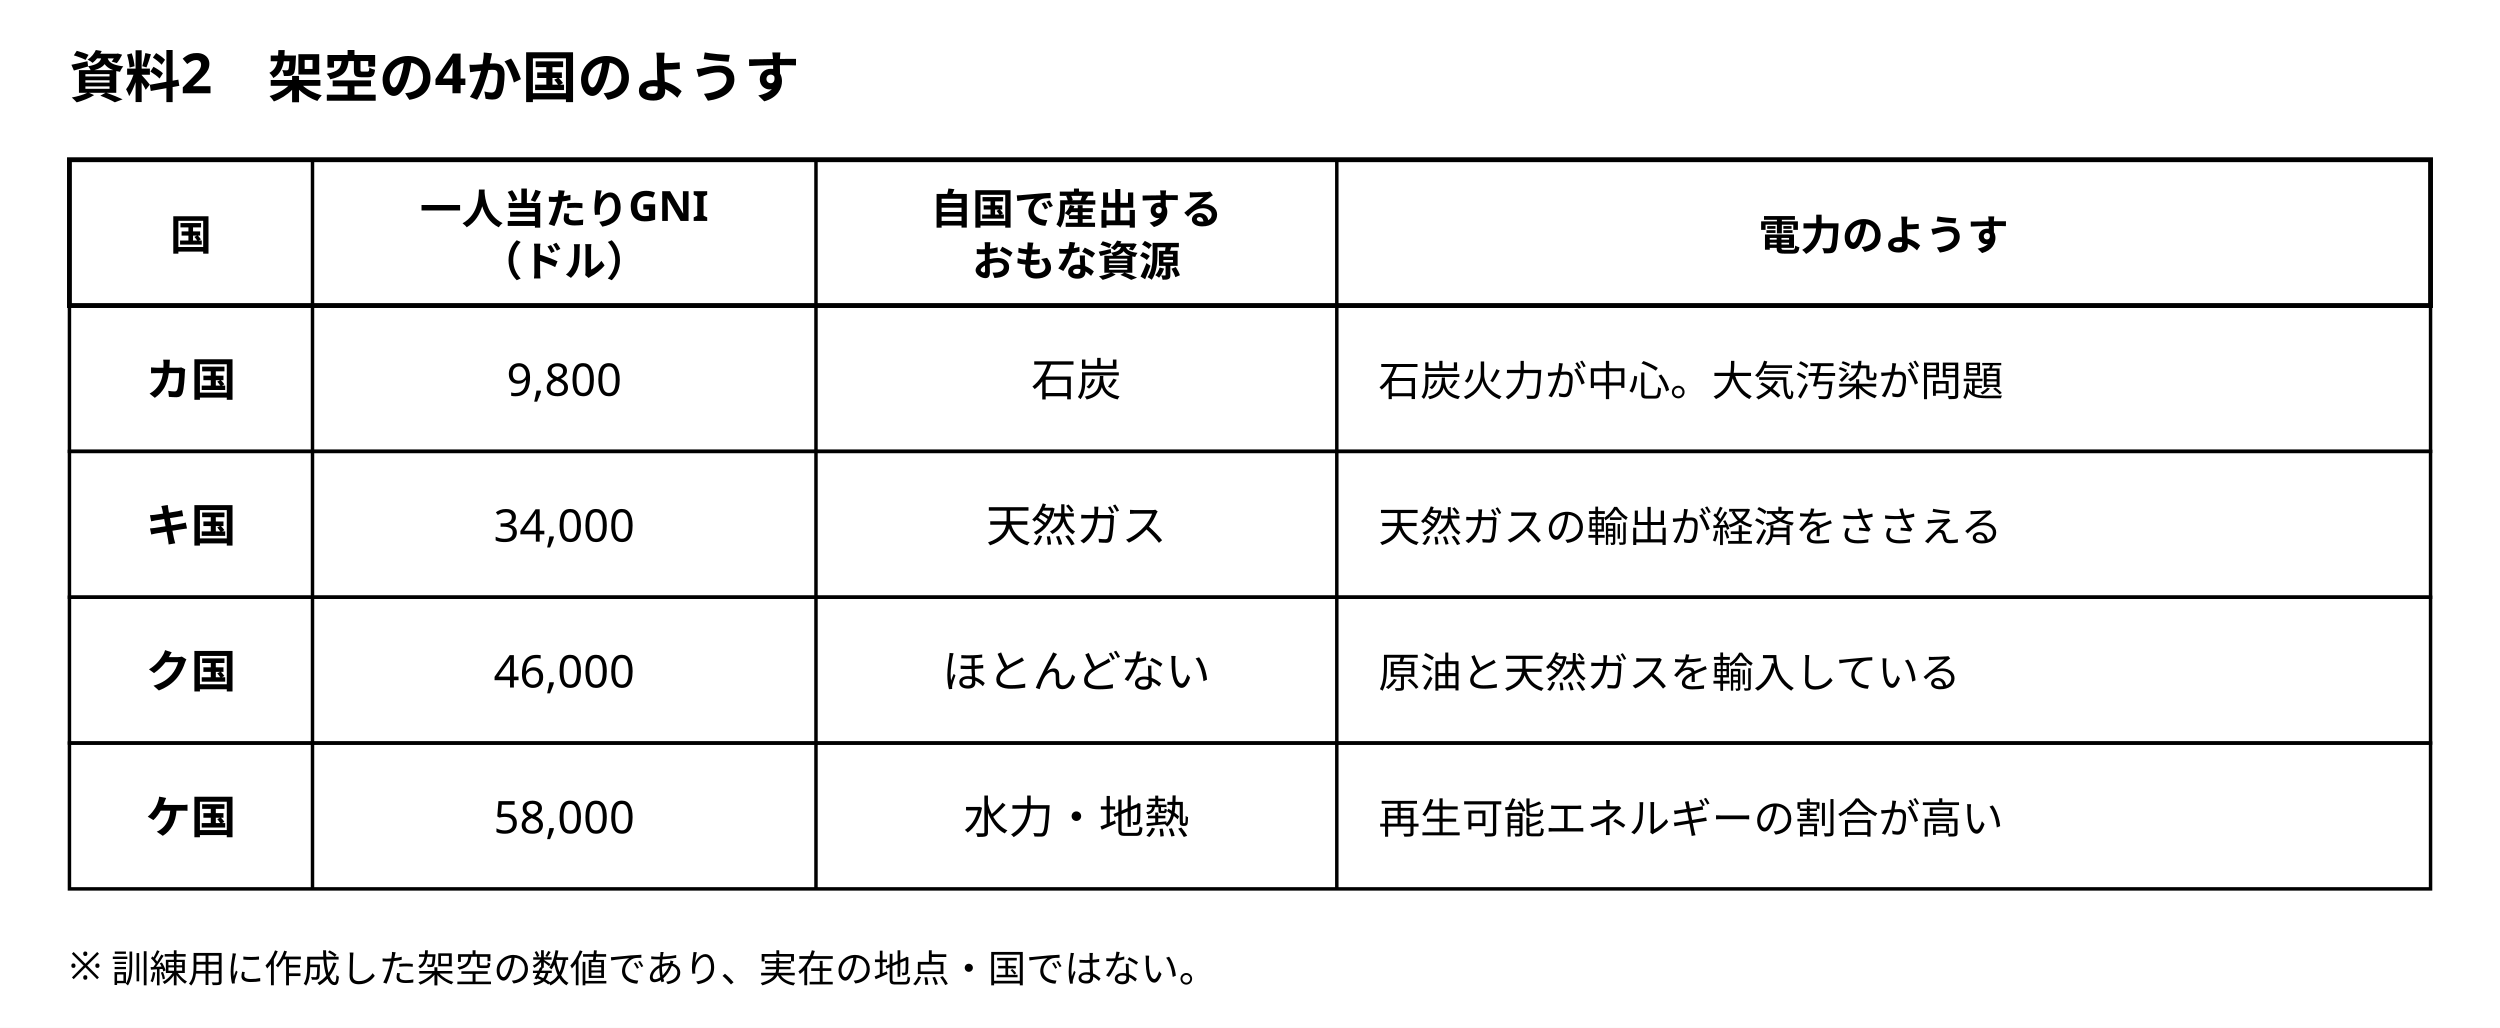
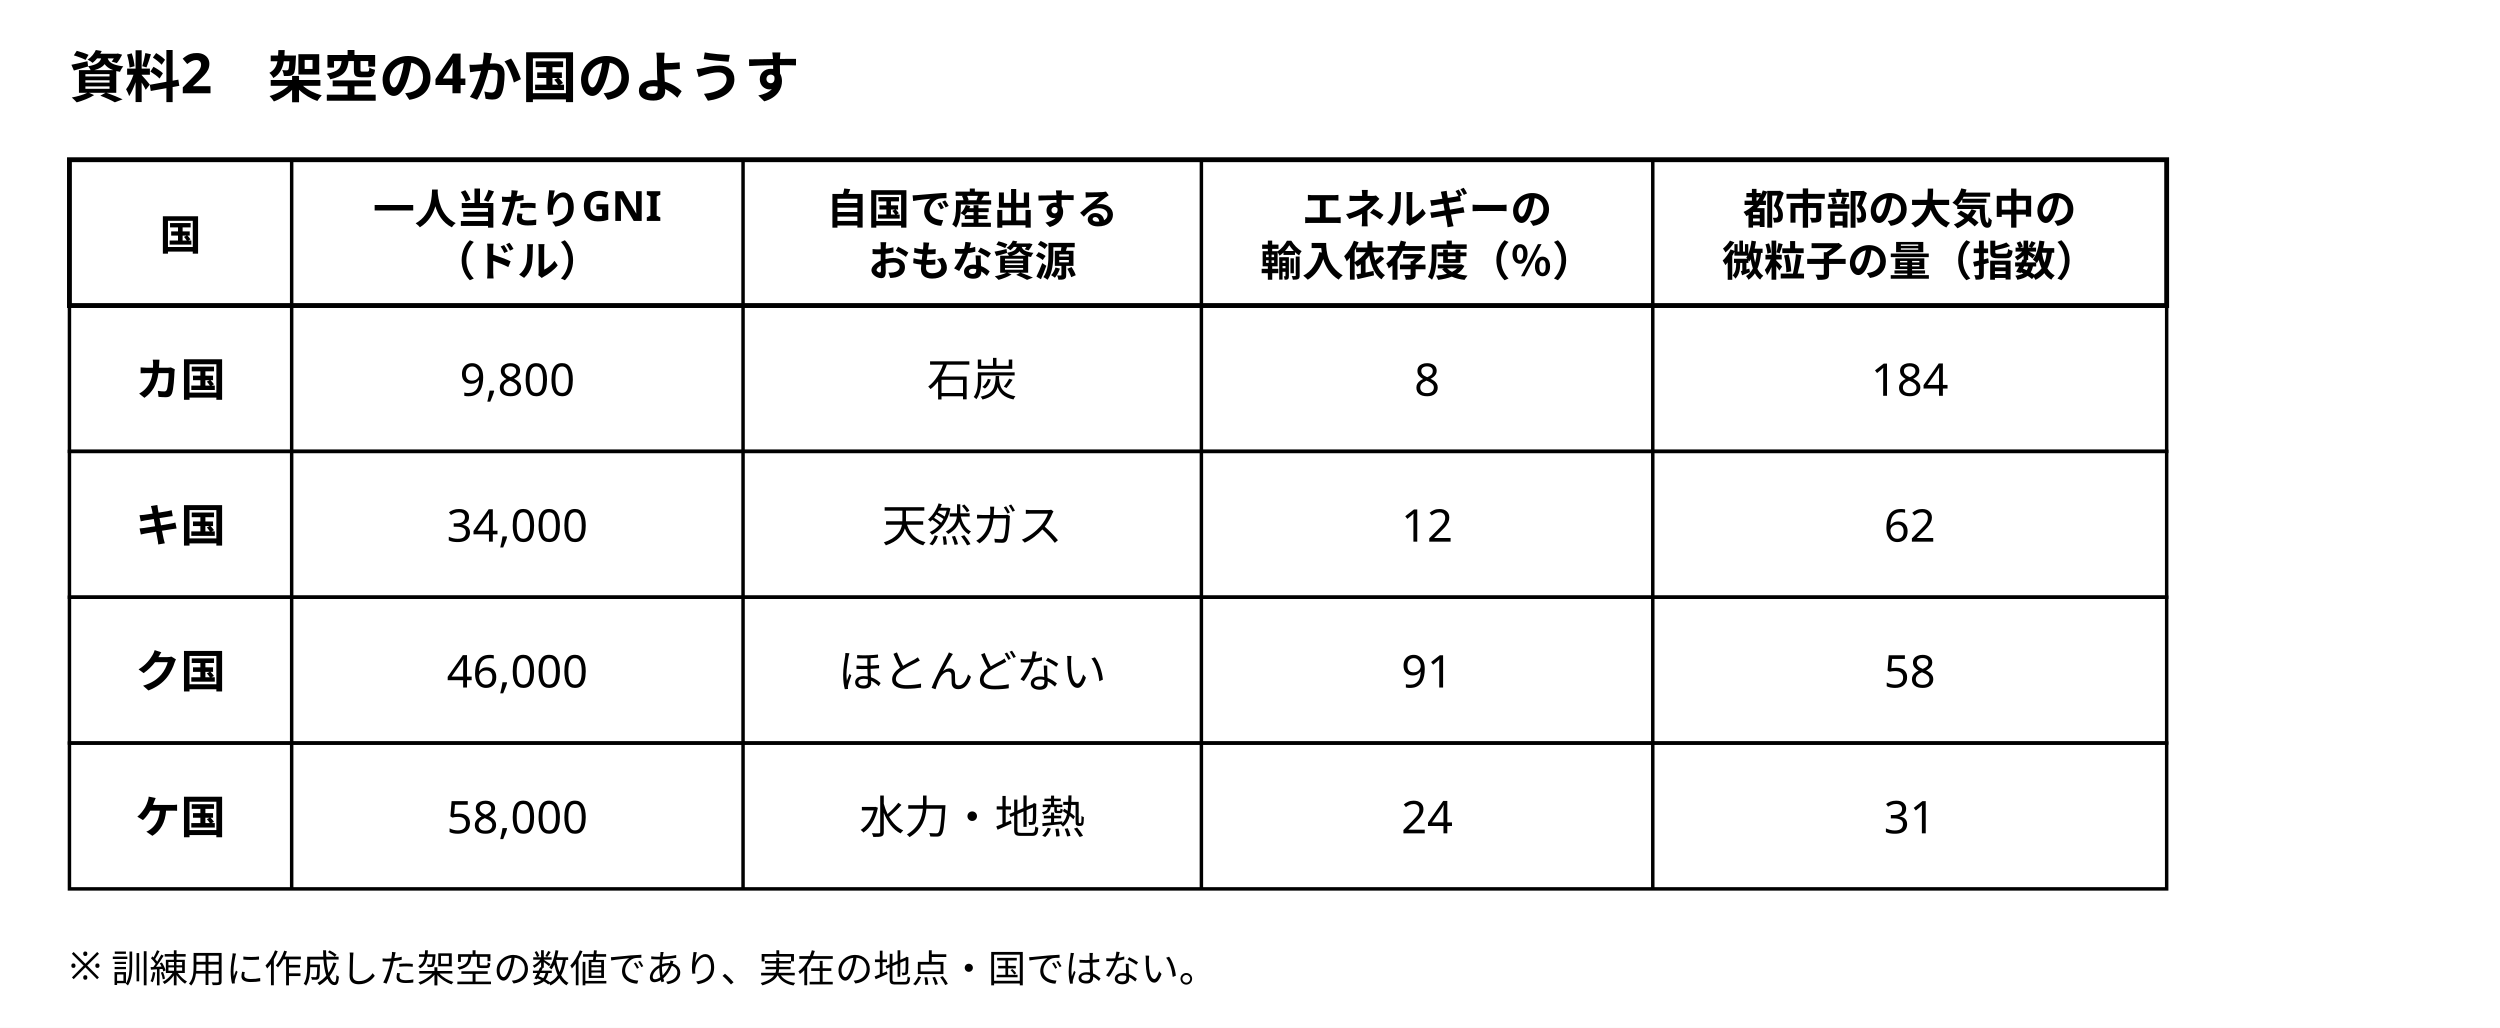
<svg xmlns="http://www.w3.org/2000/svg" viewBox="0 0 720 296" width="720" height="296" role="img" aria-label="資料2　架空の4か国のようす">
  <defs>
    <pattern id="pDiag" width="8" height="8" patternUnits="userSpaceOnUse">
      <rect width="8" height="8" fill="#fff" />
      <path d="M0 8 L8 0" stroke="#000" stroke-width="1.4" />
    </pattern>
    <pattern id="pDiag2" width="8" height="8" patternUnits="userSpaceOnUse">
      <rect width="8" height="8" fill="#fff" />
      <path d="M0 0 L8 8" stroke="#000" stroke-width="1.4" />
    </pattern>
    <pattern id="pDot" width="8" height="8" patternUnits="userSpaceOnUse">
      <rect width="8" height="8" fill="#fff" />
      <circle cx="2" cy="2" r="1.3" fill="#000" />
      <circle cx="6" cy="6" r="1.3" fill="#000" />
    </pattern>
    <pattern id="pDotFine" width="5" height="5" patternUnits="userSpaceOnUse">
      <rect width="5" height="5" fill="#fff" />
      <circle cx="1.4" cy="1.4" r="0.9" fill="#000" />
    </pattern>
    <pattern id="pGrid" width="8" height="8" patternUnits="userSpaceOnUse">
      <rect width="8" height="8" fill="#fff" />
      <path d="M0 4 H8 M4 0 V8" stroke="#000" stroke-width="0.9" />
    </pattern>
    <pattern id="pWave" width="10" height="8" patternUnits="userSpaceOnUse">
      <rect width="10" height="8" fill="#fff" />
      <path d="M0 5 q2.5 -3 5 0 t5 0" stroke="#000" stroke-width="0.9" fill="none" />
    </pattern>
  </defs>
  <rect width="720" height="296" fill="#fff" />
  <text x="20" y="28" font-size="16" text-anchor="start" font-weight="bold" font-family="'Hiragino Sans','Hiragino Kaku Gothic ProN','Yu Gothic','Meiryo',sans-serif" fill="#000">資料2　架空の4か国のようす</text>
-   <rect x="20" y="46" width="680" height="42" fill="none" stroke="#000" stroke-width="1.4" />
-   <text x="55" y="72" font-size="12" text-anchor="middle" font-weight="bold" font-family="'Hiragino Sans','Hiragino Kaku Gothic ProN','Yu Gothic','Meiryo',sans-serif" fill="#000">国</text>
-   <text x="162.5" y="64.5" font-size="12" text-anchor="middle" font-weight="bold" font-family="'Hiragino Sans','Hiragino Kaku Gothic ProN','Yu Gothic','Meiryo',sans-serif" fill="#000">一人当たりGNI</text>
-   <text x="162.5" y="79.5" font-size="12" text-anchor="middle" font-weight="bold" font-family="'Hiragino Sans','Hiragino Kaku Gothic ProN','Yu Gothic','Meiryo',sans-serif" fill="#000">（ドル）</text>
-   <text x="310" y="64.5" font-size="12" text-anchor="middle" font-weight="bold" font-family="'Hiragino Sans','Hiragino Kaku Gothic ProN','Yu Gothic','Meiryo',sans-serif" fill="#000">自国で産出する</text>
-   <text x="310" y="79.5" font-size="12" text-anchor="middle" font-weight="bold" font-family="'Hiragino Sans','Hiragino Kaku Gothic ProN','Yu Gothic','Meiryo',sans-serif" fill="#000">おもな資源</text>
-   <text x="542.5" y="72" font-size="12" text-anchor="middle" font-weight="bold" font-family="'Hiragino Sans','Hiragino Kaku Gothic ProN','Yu Gothic','Meiryo',sans-serif" fill="#000">電力のようす</text>
-   <rect x="20" y="88" width="680" height="42" fill="none" stroke="#000" stroke-width="1" />
-   <text x="55" y="114" font-size="13" text-anchor="middle" font-weight="bold" font-family="'Hiragino Sans','Hiragino Kaku Gothic ProN','Yu Gothic','Meiryo',sans-serif" fill="#000">カ国</text>
-   <text x="162.5" y="114" font-size="13" text-anchor="middle" font-weight="normal" font-family="'Hiragino Sans','Hiragino Kaku Gothic ProN','Yu Gothic','Meiryo',sans-serif" fill="#000">9,800</text>
-   <text x="310" y="114" font-size="13" text-anchor="middle" font-weight="normal" font-family="'Hiragino Sans','Hiragino Kaku Gothic ProN','Yu Gothic','Meiryo',sans-serif" fill="#000">石炭</text>
-   <text x="397" y="114" font-size="12" text-anchor="start" font-weight="normal" font-family="'Hiragino Sans','Hiragino Kaku Gothic ProN','Yu Gothic','Meiryo',sans-serif" fill="#000">石炭火力が中心。大気汚染が問題</text>
-   <rect x="20" y="130" width="680" height="42" fill="none" stroke="#000" stroke-width="1" />
-   <text x="55" y="156" font-size="13" text-anchor="middle" font-weight="bold" font-family="'Hiragino Sans','Hiragino Kaku Gothic ProN','Yu Gothic','Meiryo',sans-serif" fill="#000">キ国</text>
-   <text x="162.5" y="156" font-size="13" text-anchor="middle" font-weight="normal" font-family="'Hiragino Sans','Hiragino Kaku Gothic ProN','Yu Gothic','Meiryo',sans-serif" fill="#000">34,000</text>
-   <text x="310" y="156" font-size="13" text-anchor="middle" font-weight="normal" font-family="'Hiragino Sans','Hiragino Kaku Gothic ProN','Yu Gothic','Meiryo',sans-serif" fill="#000">天然ガス</text>
-   <text x="397" y="156" font-size="12" text-anchor="start" font-weight="normal" font-family="'Hiragino Sans','Hiragino Kaku Gothic ProN','Yu Gothic','Meiryo',sans-serif" fill="#000">天然ガスの輸出が経済をささえる</text>
-   <rect x="20" y="172" width="680" height="42" fill="none" stroke="#000" stroke-width="1" />
-   <text x="55" y="198" font-size="13" text-anchor="middle" font-weight="bold" font-family="'Hiragino Sans','Hiragino Kaku Gothic ProN','Yu Gothic','Meiryo',sans-serif" fill="#000">ク国</text>
-   <text x="162.5" y="198" font-size="13" text-anchor="middle" font-weight="normal" font-family="'Hiragino Sans','Hiragino Kaku Gothic ProN','Yu Gothic','Meiryo',sans-serif" fill="#000">46,000</text>
-   <text x="310" y="198" font-size="13" text-anchor="middle" font-weight="normal" font-family="'Hiragino Sans','Hiragino Kaku Gothic ProN','Yu Gothic','Meiryo',sans-serif" fill="#000">ほとんどない</text>
-   <text x="397" y="198" font-size="12" text-anchor="start" font-weight="normal" font-family="'Hiragino Sans','Hiragino Kaku Gothic ProN','Yu Gothic','Meiryo',sans-serif" fill="#000">原油と天然ガスを輸入している</text>
-   <rect x="20" y="214" width="680" height="42" fill="none" stroke="#000" stroke-width="1" />
-   <text x="55" y="240" font-size="13" text-anchor="middle" font-weight="bold" font-family="'Hiragino Sans','Hiragino Kaku Gothic ProN','Yu Gothic','Meiryo',sans-serif" fill="#000">ケ国</text>
-   <text x="162.5" y="240" font-size="13" text-anchor="middle" font-weight="normal" font-family="'Hiragino Sans','Hiragino Kaku Gothic ProN','Yu Gothic','Meiryo',sans-serif" fill="#000">58,000</text>
-   <text x="310" y="240" font-size="13" text-anchor="middle" font-weight="normal" font-family="'Hiragino Sans','Hiragino Kaku Gothic ProN','Yu Gothic','Meiryo',sans-serif" fill="#000">水力・地熱</text>
-   <text x="397" y="240" font-size="12" text-anchor="start" font-weight="normal" font-family="'Hiragino Sans','Hiragino Kaku Gothic ProN','Yu Gothic','Meiryo',sans-serif" fill="#000">再生可能エネルギーの割合が高い</text>
-   <path d="M90 46 L90 256" stroke="#000" stroke-width="1" fill="none" />
-   <path d="M235 46 L235 256" stroke="#000" stroke-width="1" fill="none" />
-   <path d="M385 46 L385 256" stroke="#000" stroke-width="1" fill="none" />
+   <rect x="20" y="46" width="604" height="42" fill="none" stroke="#000" stroke-width="1.4" />
+   <text x="52" y="72" font-size="12" text-anchor="middle" font-weight="bold" font-family="'Hiragino Sans','Hiragino Kaku Gothic ProN','Yu Gothic','Meiryo',sans-serif" fill="#000">国</text>
+   <text x="149" y="64.5" font-size="12" text-anchor="middle" font-weight="bold" font-family="'Hiragino Sans','Hiragino Kaku Gothic ProN','Yu Gothic','Meiryo',sans-serif" fill="#000">一人当たりGNI</text>
+   <text x="149" y="79.5" font-size="12" text-anchor="middle" font-weight="bold" font-family="'Hiragino Sans','Hiragino Kaku Gothic ProN','Yu Gothic','Meiryo',sans-serif" fill="#000">（ドル）</text>
+   <text x="280" y="64.5" font-size="12" text-anchor="middle" font-weight="bold" font-family="'Hiragino Sans','Hiragino Kaku Gothic ProN','Yu Gothic','Meiryo',sans-serif" fill="#000">自国で産出する</text>
+   <text x="280" y="79.5" font-size="12" text-anchor="middle" font-weight="bold" font-family="'Hiragino Sans','Hiragino Kaku Gothic ProN','Yu Gothic','Meiryo',sans-serif" fill="#000">おもな資源</text>
+   <text x="411" y="64.5" font-size="12" text-anchor="middle" font-weight="bold" font-family="'Hiragino Sans','Hiragino Kaku Gothic ProN','Yu Gothic','Meiryo',sans-serif" fill="#000">エネルギーの</text>
+   <text x="411" y="79.5" font-size="12" text-anchor="middle" font-weight="bold" font-family="'Hiragino Sans','Hiragino Kaku Gothic ProN','Yu Gothic','Meiryo',sans-serif" fill="#000">輸入依存度（％）</text>
+   <text x="550" y="64.5" font-size="12" text-anchor="middle" font-weight="bold" font-family="'Hiragino Sans','Hiragino Kaku Gothic ProN','Yu Gothic','Meiryo',sans-serif" fill="#000">都市部の大気中の</text>
+   <text x="550" y="79.5" font-size="12" text-anchor="middle" font-weight="bold" font-family="'Hiragino Sans','Hiragino Kaku Gothic ProN','Yu Gothic','Meiryo',sans-serif" fill="#000">微粒子の量（指数）</text>
+   <rect x="20" y="88" width="604" height="42" fill="none" stroke="#000" stroke-width="1" />
+   <text x="52" y="114" font-size="13" text-anchor="middle" font-weight="bold" font-family="'Hiragino Sans','Hiragino Kaku Gothic ProN','Yu Gothic','Meiryo',sans-serif" fill="#000">カ国</text>
+   <text x="149" y="114" font-size="13" text-anchor="middle" font-weight="normal" font-family="'Hiragino Sans','Hiragino Kaku Gothic ProN','Yu Gothic','Meiryo',sans-serif" fill="#000">9,800</text>
+   <text x="280" y="114" font-size="13" text-anchor="middle" font-weight="normal" font-family="'Hiragino Sans','Hiragino Kaku Gothic ProN','Yu Gothic','Meiryo',sans-serif" fill="#000">石炭</text>
+   <text x="411" y="114" font-size="13" text-anchor="middle" font-weight="normal" font-family="'Hiragino Sans','Hiragino Kaku Gothic ProN','Yu Gothic','Meiryo',sans-serif" fill="#000">8</text>
+   <text x="550" y="114" font-size="13" text-anchor="middle" font-weight="normal" font-family="'Hiragino Sans','Hiragino Kaku Gothic ProN','Yu Gothic','Meiryo',sans-serif" fill="#000">184</text>
+   <rect x="20" y="130" width="604" height="42" fill="none" stroke="#000" stroke-width="1" />
+   <text x="52" y="156" font-size="13" text-anchor="middle" font-weight="bold" font-family="'Hiragino Sans','Hiragino Kaku Gothic ProN','Yu Gothic','Meiryo',sans-serif" fill="#000">キ国</text>
+   <text x="149" y="156" font-size="13" text-anchor="middle" font-weight="normal" font-family="'Hiragino Sans','Hiragino Kaku Gothic ProN','Yu Gothic','Meiryo',sans-serif" fill="#000">34,000</text>
+   <text x="280" y="156" font-size="13" text-anchor="middle" font-weight="normal" font-family="'Hiragino Sans','Hiragino Kaku Gothic ProN','Yu Gothic','Meiryo',sans-serif" fill="#000">天然ガス</text>
+   <text x="411" y="156" font-size="13" text-anchor="middle" font-weight="normal" font-family="'Hiragino Sans','Hiragino Kaku Gothic ProN','Yu Gothic','Meiryo',sans-serif" fill="#000">12</text>
+   <text x="550" y="156" font-size="13" text-anchor="middle" font-weight="normal" font-family="'Hiragino Sans','Hiragino Kaku Gothic ProN','Yu Gothic','Meiryo',sans-serif" fill="#000">62</text>
+   <rect x="20" y="172" width="604" height="42" fill="none" stroke="#000" stroke-width="1" />
+   <text x="52" y="198" font-size="13" text-anchor="middle" font-weight="bold" font-family="'Hiragino Sans','Hiragino Kaku Gothic ProN','Yu Gothic','Meiryo',sans-serif" fill="#000">ク国</text>
+   <text x="149" y="198" font-size="13" text-anchor="middle" font-weight="normal" font-family="'Hiragino Sans','Hiragino Kaku Gothic ProN','Yu Gothic','Meiryo',sans-serif" fill="#000">46,000</text>
+   <text x="280" y="198" font-size="13" text-anchor="middle" font-weight="normal" font-family="'Hiragino Sans','Hiragino Kaku Gothic ProN','Yu Gothic','Meiryo',sans-serif" fill="#000">ほとんどない</text>
+   <text x="411" y="198" font-size="13" text-anchor="middle" font-weight="normal" font-family="'Hiragino Sans','Hiragino Kaku Gothic ProN','Yu Gothic','Meiryo',sans-serif" fill="#000">91</text>
+   <text x="550" y="198" font-size="13" text-anchor="middle" font-weight="normal" font-family="'Hiragino Sans','Hiragino Kaku Gothic ProN','Yu Gothic','Meiryo',sans-serif" fill="#000">58</text>
+   <rect x="20" y="214" width="604" height="42" fill="none" stroke="#000" stroke-width="1" />
+   <text x="52" y="240" font-size="13" text-anchor="middle" font-weight="bold" font-family="'Hiragino Sans','Hiragino Kaku Gothic ProN','Yu Gothic','Meiryo',sans-serif" fill="#000">ケ国</text>
+   <text x="149" y="240" font-size="13" text-anchor="middle" font-weight="normal" font-family="'Hiragino Sans','Hiragino Kaku Gothic ProN','Yu Gothic','Meiryo',sans-serif" fill="#000">58,000</text>
+   <text x="280" y="240" font-size="13" text-anchor="middle" font-weight="normal" font-family="'Hiragino Sans','Hiragino Kaku Gothic ProN','Yu Gothic','Meiryo',sans-serif" fill="#000">水力・地熱</text>
+   <text x="411" y="240" font-size="13" text-anchor="middle" font-weight="normal" font-family="'Hiragino Sans','Hiragino Kaku Gothic ProN','Yu Gothic','Meiryo',sans-serif" fill="#000">24</text>
+   <text x="550" y="240" font-size="13" text-anchor="middle" font-weight="normal" font-family="'Hiragino Sans','Hiragino Kaku Gothic ProN','Yu Gothic','Meiryo',sans-serif" fill="#000">31</text>
+   <path d="M84 46 L84 256" stroke="#000" stroke-width="1" fill="none" />
+   <path d="M214 46 L214 256" stroke="#000" stroke-width="1" fill="none" />
+   <path d="M346 46 L346 256" stroke="#000" stroke-width="1" fill="none" />
+   <path d="M476 46 L476 256" stroke="#000" stroke-width="1" fill="none" />
  <text x="20" y="282" font-size="11" text-anchor="start" font-weight="normal" font-family="'Hiragino Sans','Hiragino Kaku Gothic ProN','Yu Gothic','Meiryo',sans-serif" fill="#000">※ 訓練用に作成した架空の数値であり、実在の地点・国ではない。</text>
</svg>
